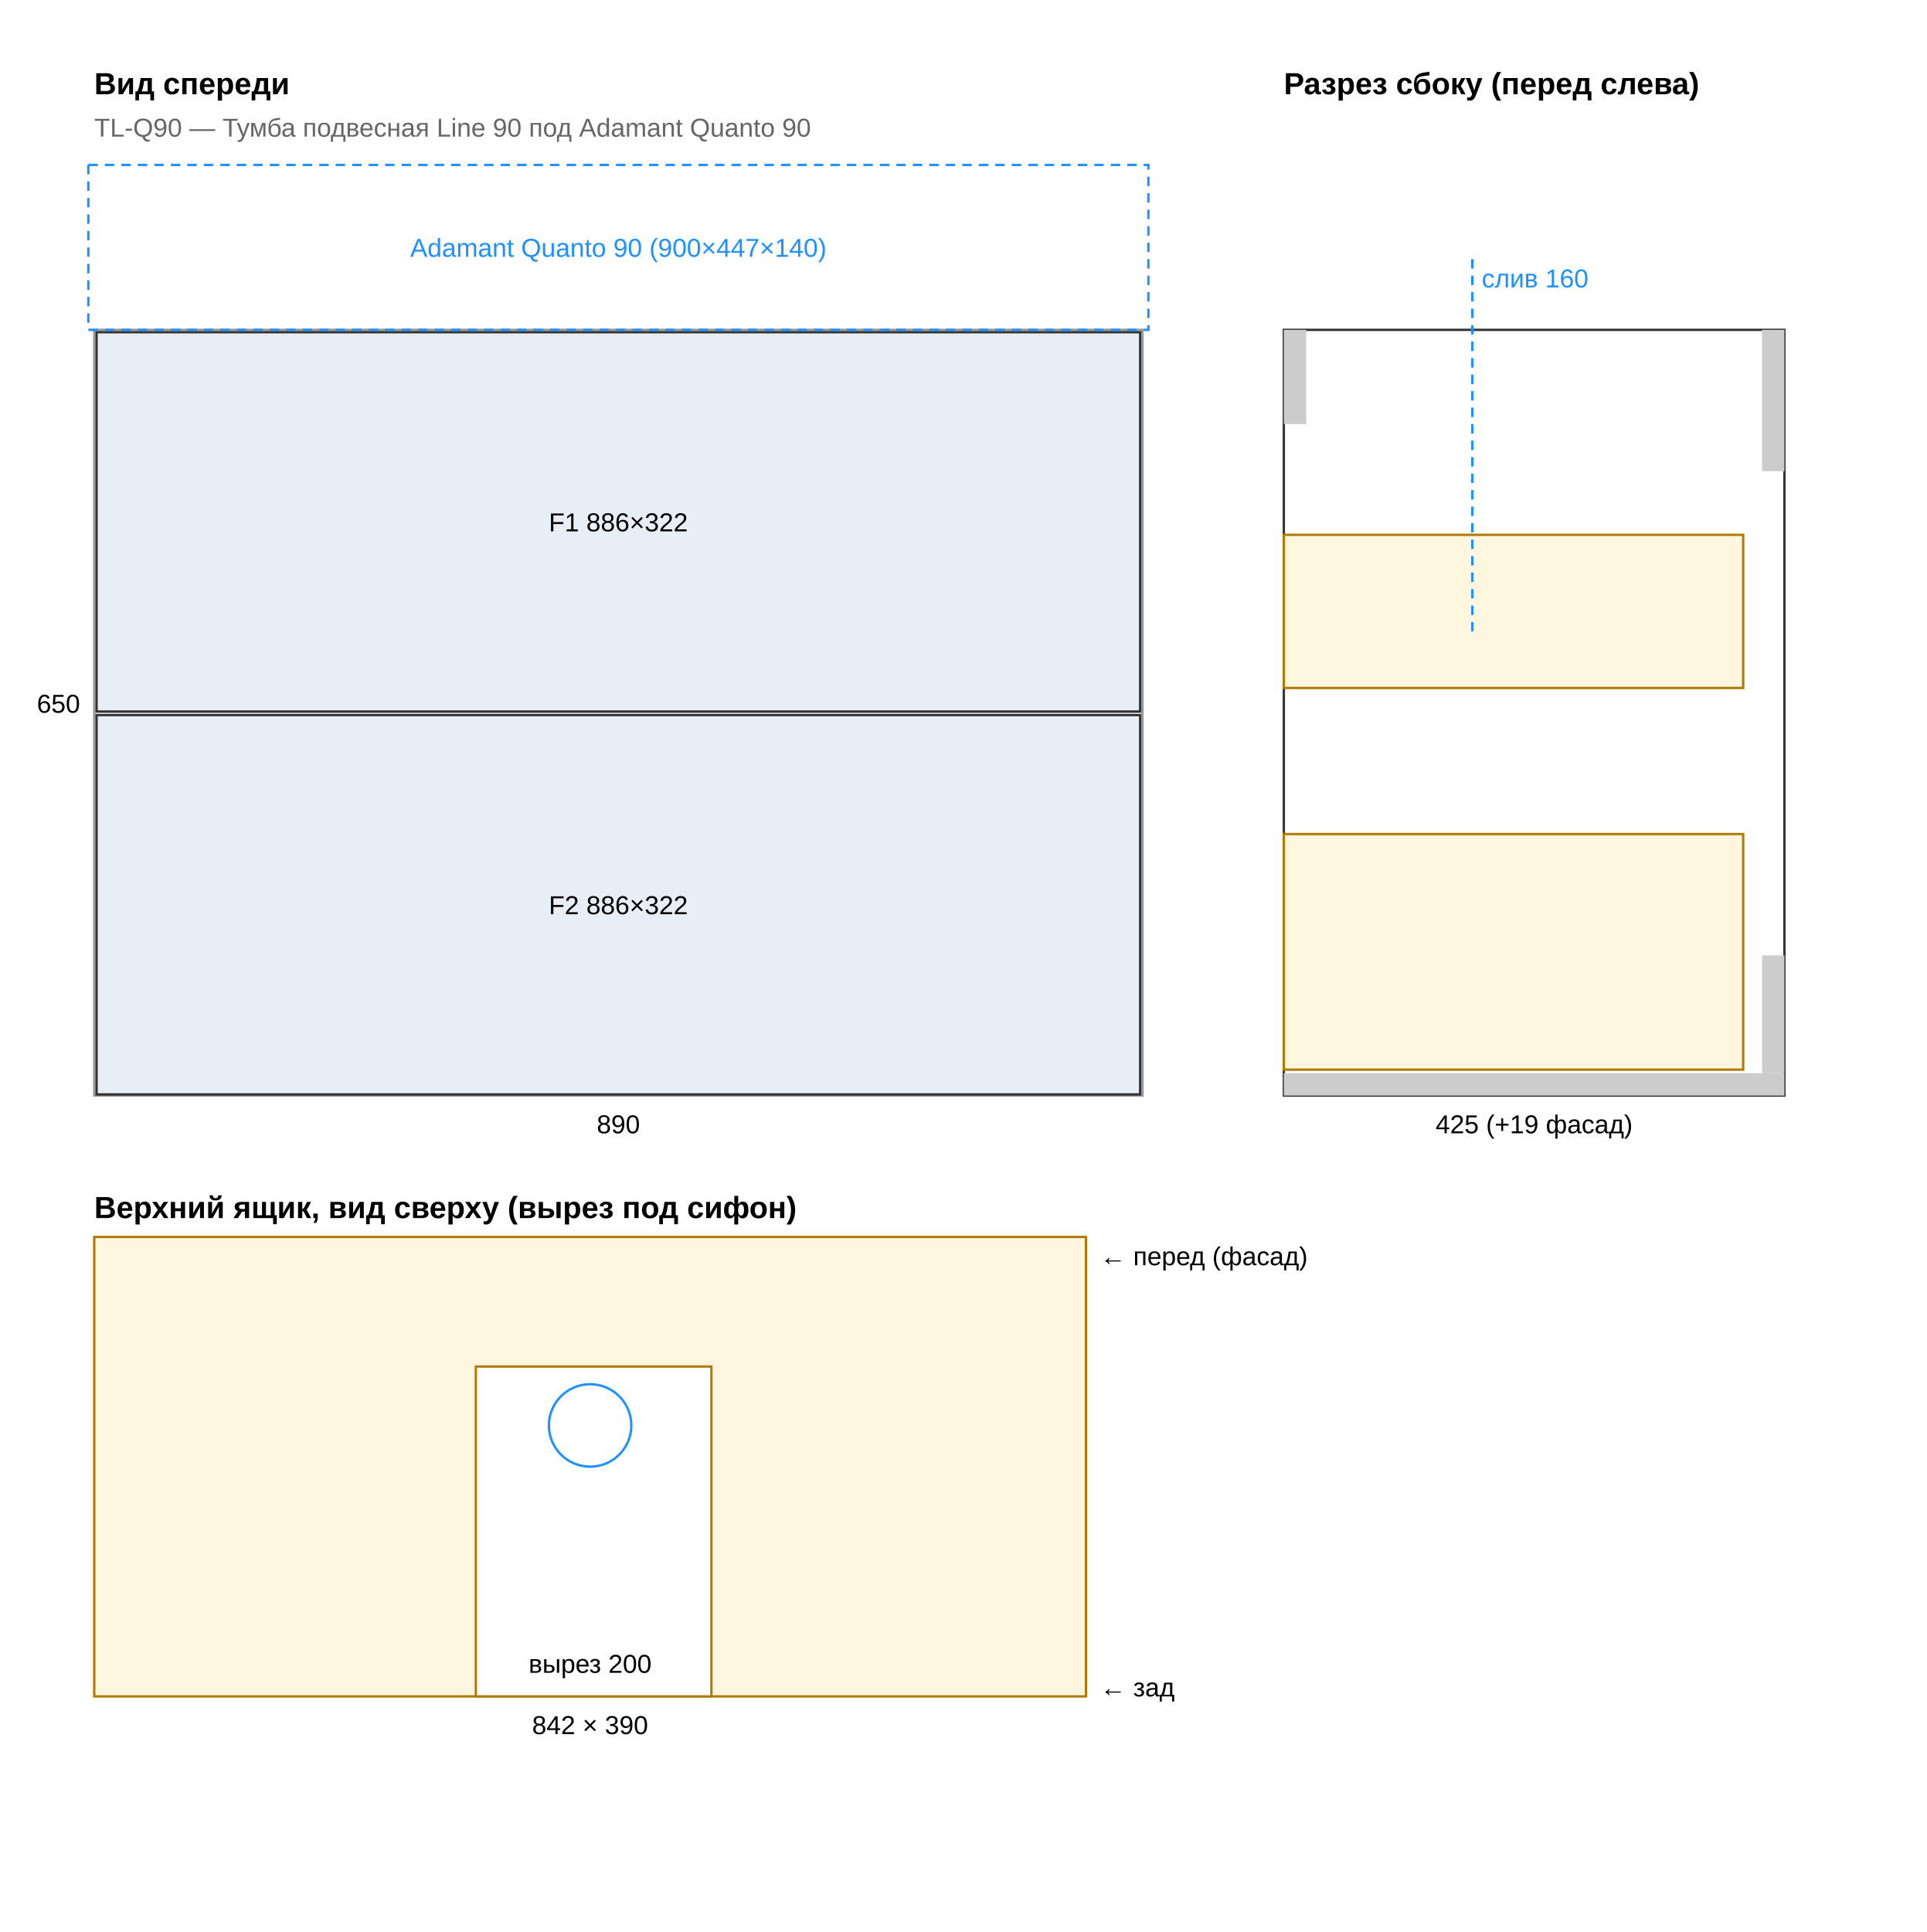
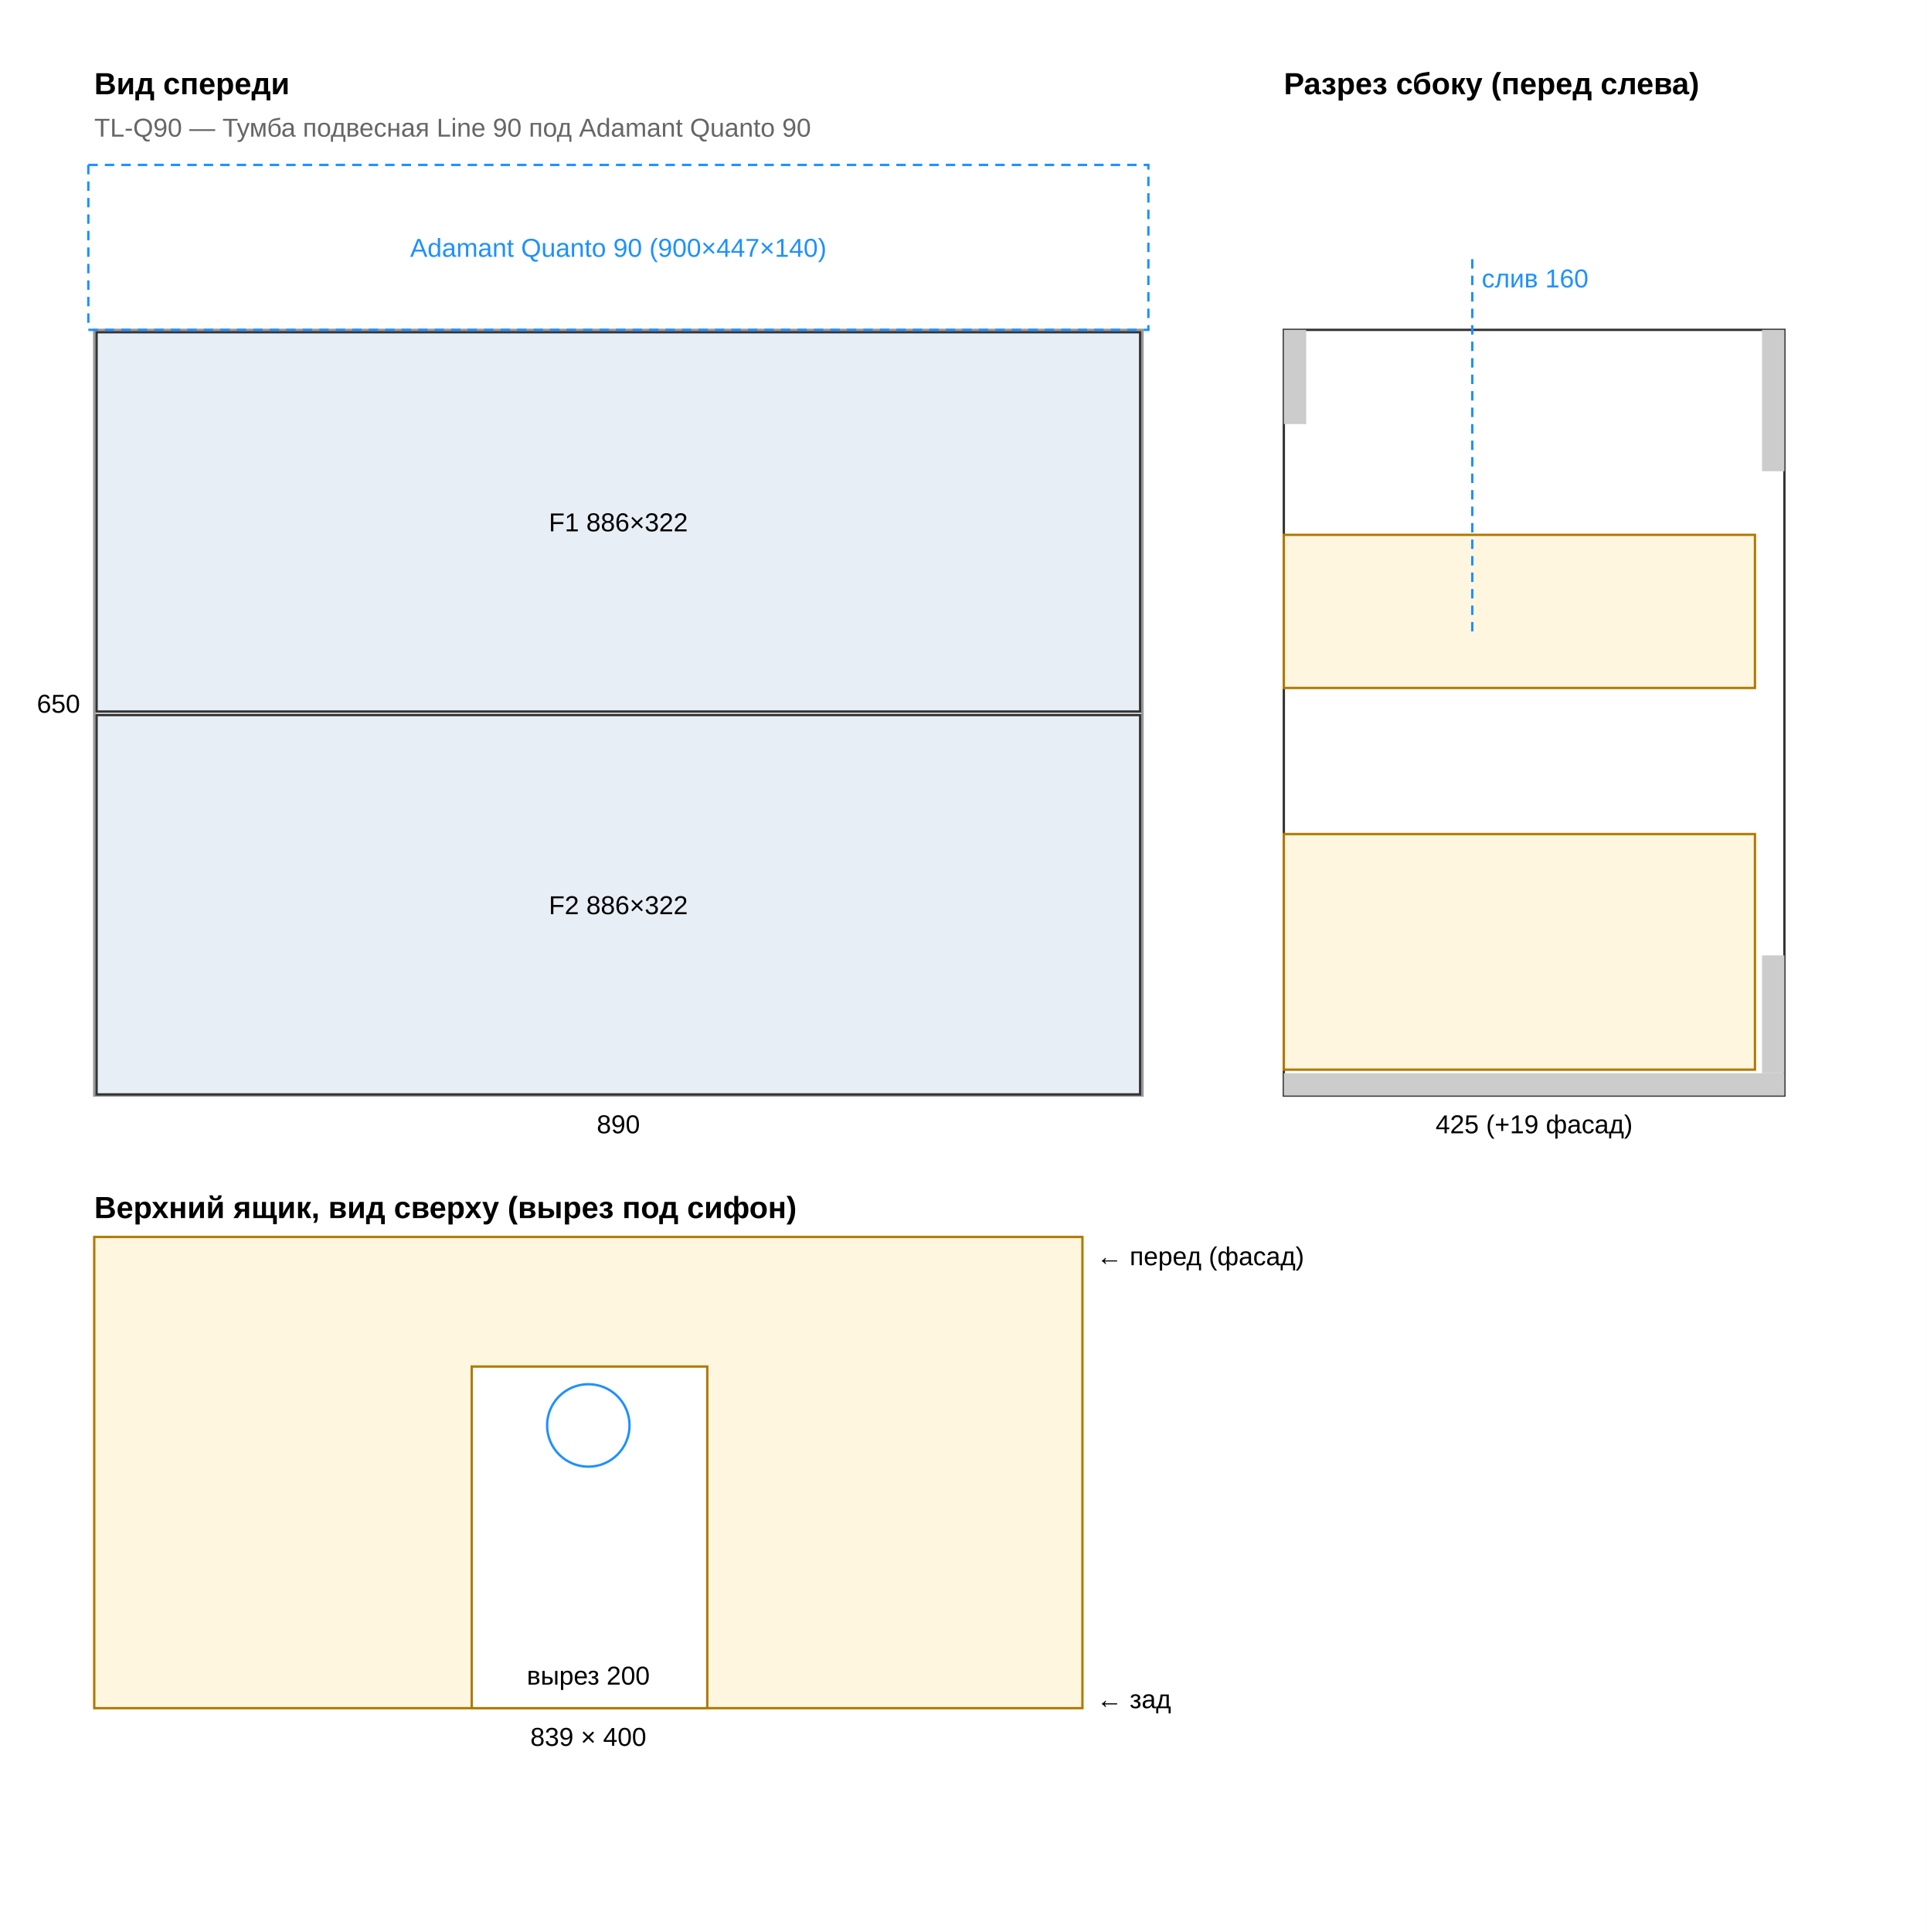
<svg xmlns="http://www.w3.org/2000/svg" width="818" height="820" viewBox="0 0 818 820" font-family="Arial" font-size="11">
  <rect width="100%" height="100%" fill="white" />
  <text x="40" y="40" font-size="13" font-weight="bold">Вид спереди</text>
  <rect x="40" y="140.0" width="445.0" height="325.0" fill="#f4f4f4" stroke="#999" />
  <rect x="41.0" y="141.0" width="443.0" height="161.0" fill="#e8eef5" stroke="#333" />
  <text x="262.5" y="225.5" text-anchor="middle">F1 886×322</text>
  <rect x="41.0" y="303.5" width="443.0" height="161.0" fill="#e8eef5" stroke="#333" />
  <text x="262.5" y="388.0" text-anchor="middle">F2 886×322</text>
  <rect x="37.5" y="70.0" width="450.0" height="70.0" fill="none" stroke="#1E90FF" stroke-dasharray="4 3" />
  <text x="262.5" y="109.0" text-anchor="middle" fill="#1E90FF">Adamant Quanto 90 (900×447×140)</text>
  <text x="40" y="58" fill="#666">TL-Q90 — Тумба подвесная Line 90 под Adamant Quanto 90</text>
  <text x="262.5" y="481.0" text-anchor="middle">890</text>
  <text x="34" y="302.5" text-anchor="end">650</text>
  <text x="545.0" y="40" font-size="13" font-weight="bold">Разрез сбоку (перед слева)</text>
  <rect x="545.0" y="140.0" width="212.5" height="325.0" fill="none" stroke="#333" />
  <rect x="545.0" y="455.5" width="212.5" height="9.5" fill="#ccc" />
  <rect x="545.0" y="140.0" width="9.5" height="40.0" fill="#ccc" />
  <rect x="748.0" y="140.0" width="9.5" height="60.0" fill="#ccc" />
  <rect x="748.0" y="405.5" width="9.5" height="50.0" fill="#ccc" />
-   <rect x="545.0" y="354.0" width="195.0" height="100.0" fill="#fff6e0" stroke="#b07a00" />
-   <rect x="545.0" y="227.0" width="195.0" height="65.0" fill="#fff6e0" stroke="#b07a00" />
+   <rect x="545.0" y="354.0" width="200.0" height="100.0" fill="#fff6e0" stroke="#b07a00" />
+   <rect x="545.0" y="227.0" width="200.0" height="65.0" fill="#fff6e0" stroke="#b07a00" />
  <line x1="625.0" y1="110.0" x2="625.0" y2="270.0" stroke="#1E90FF" stroke-dasharray="4 3" />
  <text x="629.0" y="122.0" fill="#1E90FF">слив 160</text>
  <text x="651.25" y="481.0" text-anchor="middle">425 (+19 фасад)</text>
  <text x="40" y="517.0" font-size="13" font-weight="bold">Верхний ящик, вид сверху (вырез под сифон)</text>
-   <rect x="40" y="525.0" width="421.0" height="195.0" fill="#fff6e0" stroke="#b07a00" />
-   <rect x="202.0" y="580.0" width="100.0" height="140.0" fill="white" stroke="#b07a00" />
-   <circle cx="250.5" cy="605.0" r="17.5" fill="none" stroke="#1E90FF" />
-   <text x="250.5" y="710.0" text-anchor="middle">вырез 200</text>
-   <text x="467.0" y="537.0">← перед (фасад)</text>
-   <text x="467.0" y="720.0">← зад</text>
-   <text x="250.5" y="736.0" text-anchor="middle">842 × 390</text>
+   <rect x="40" y="525.0" width="419.5" height="200.0" fill="#fff6e0" stroke="#b07a00" />
+   <rect x="200.25" y="580.0" width="100.0" height="145.0" fill="white" stroke="#b07a00" />
+   <circle cx="249.75" cy="605.0" r="17.5" fill="none" stroke="#1E90FF" />
+   <text x="249.75" y="715.0" text-anchor="middle">вырез 200</text>
+   <text x="465.5" y="537.0">← перед (фасад)</text>
+   <text x="465.5" y="725.0">← зад</text>
+   <text x="249.75" y="741.0" text-anchor="middle">839 × 400</text>
</svg>
